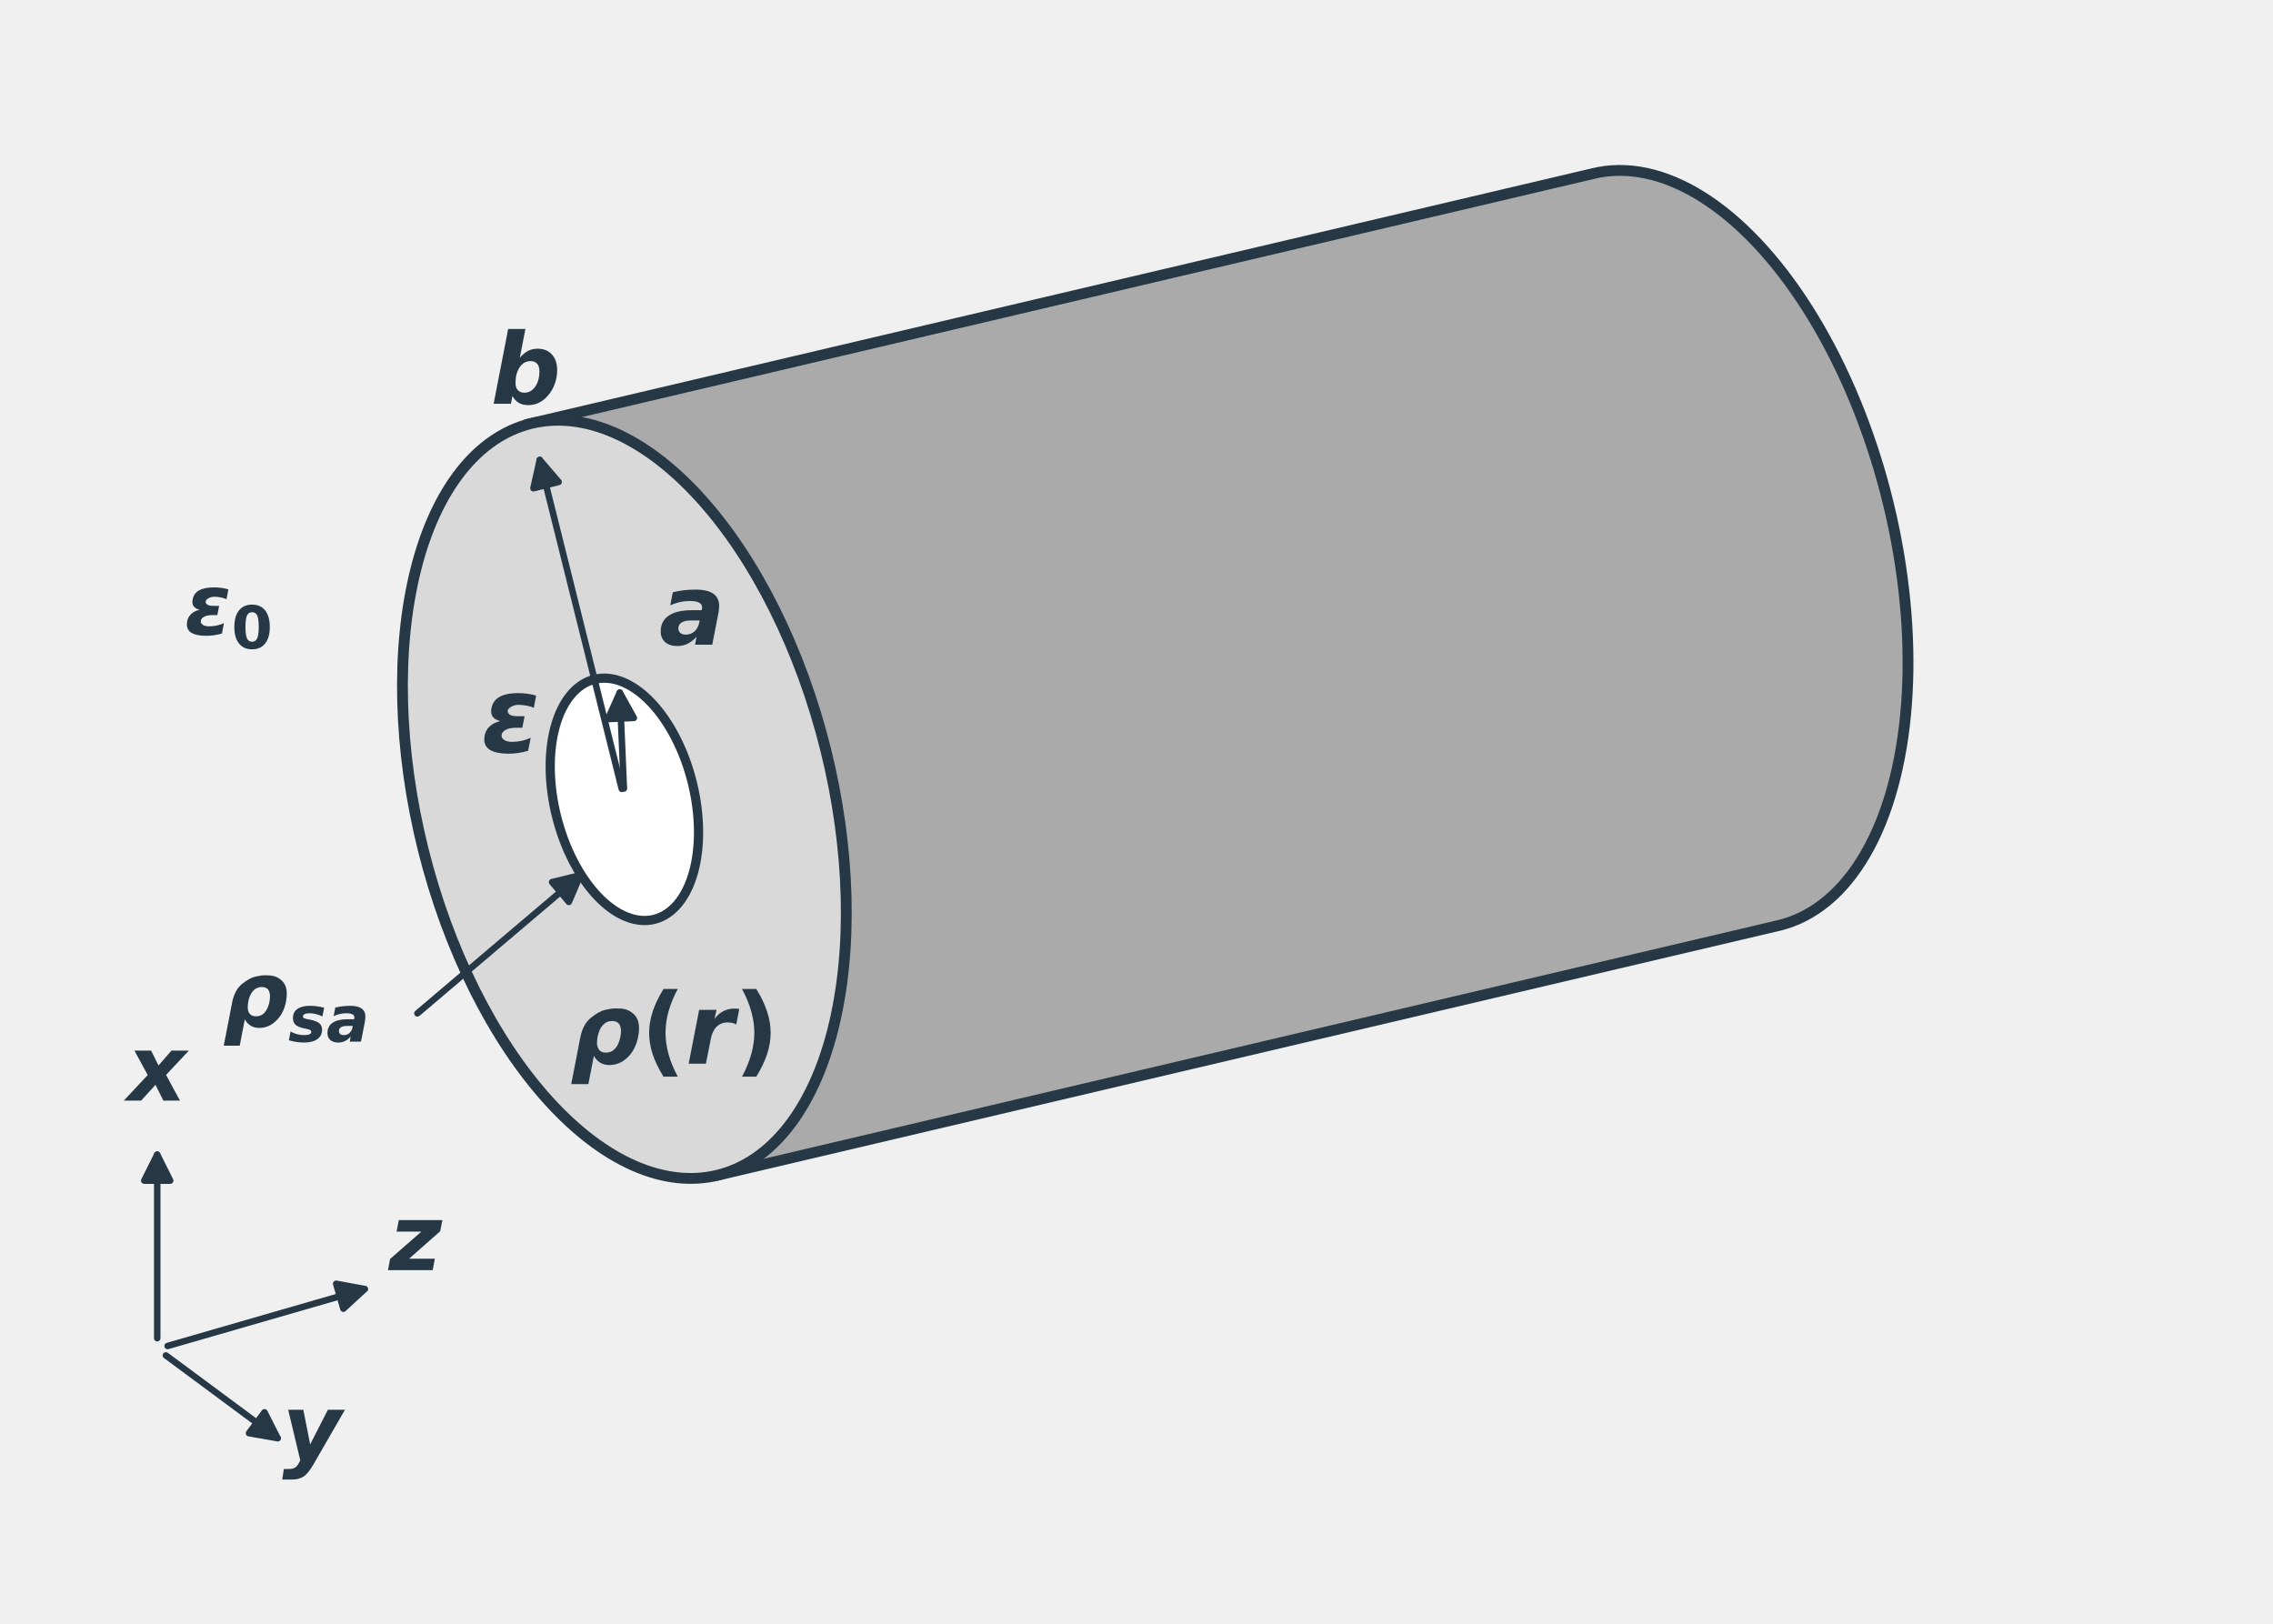
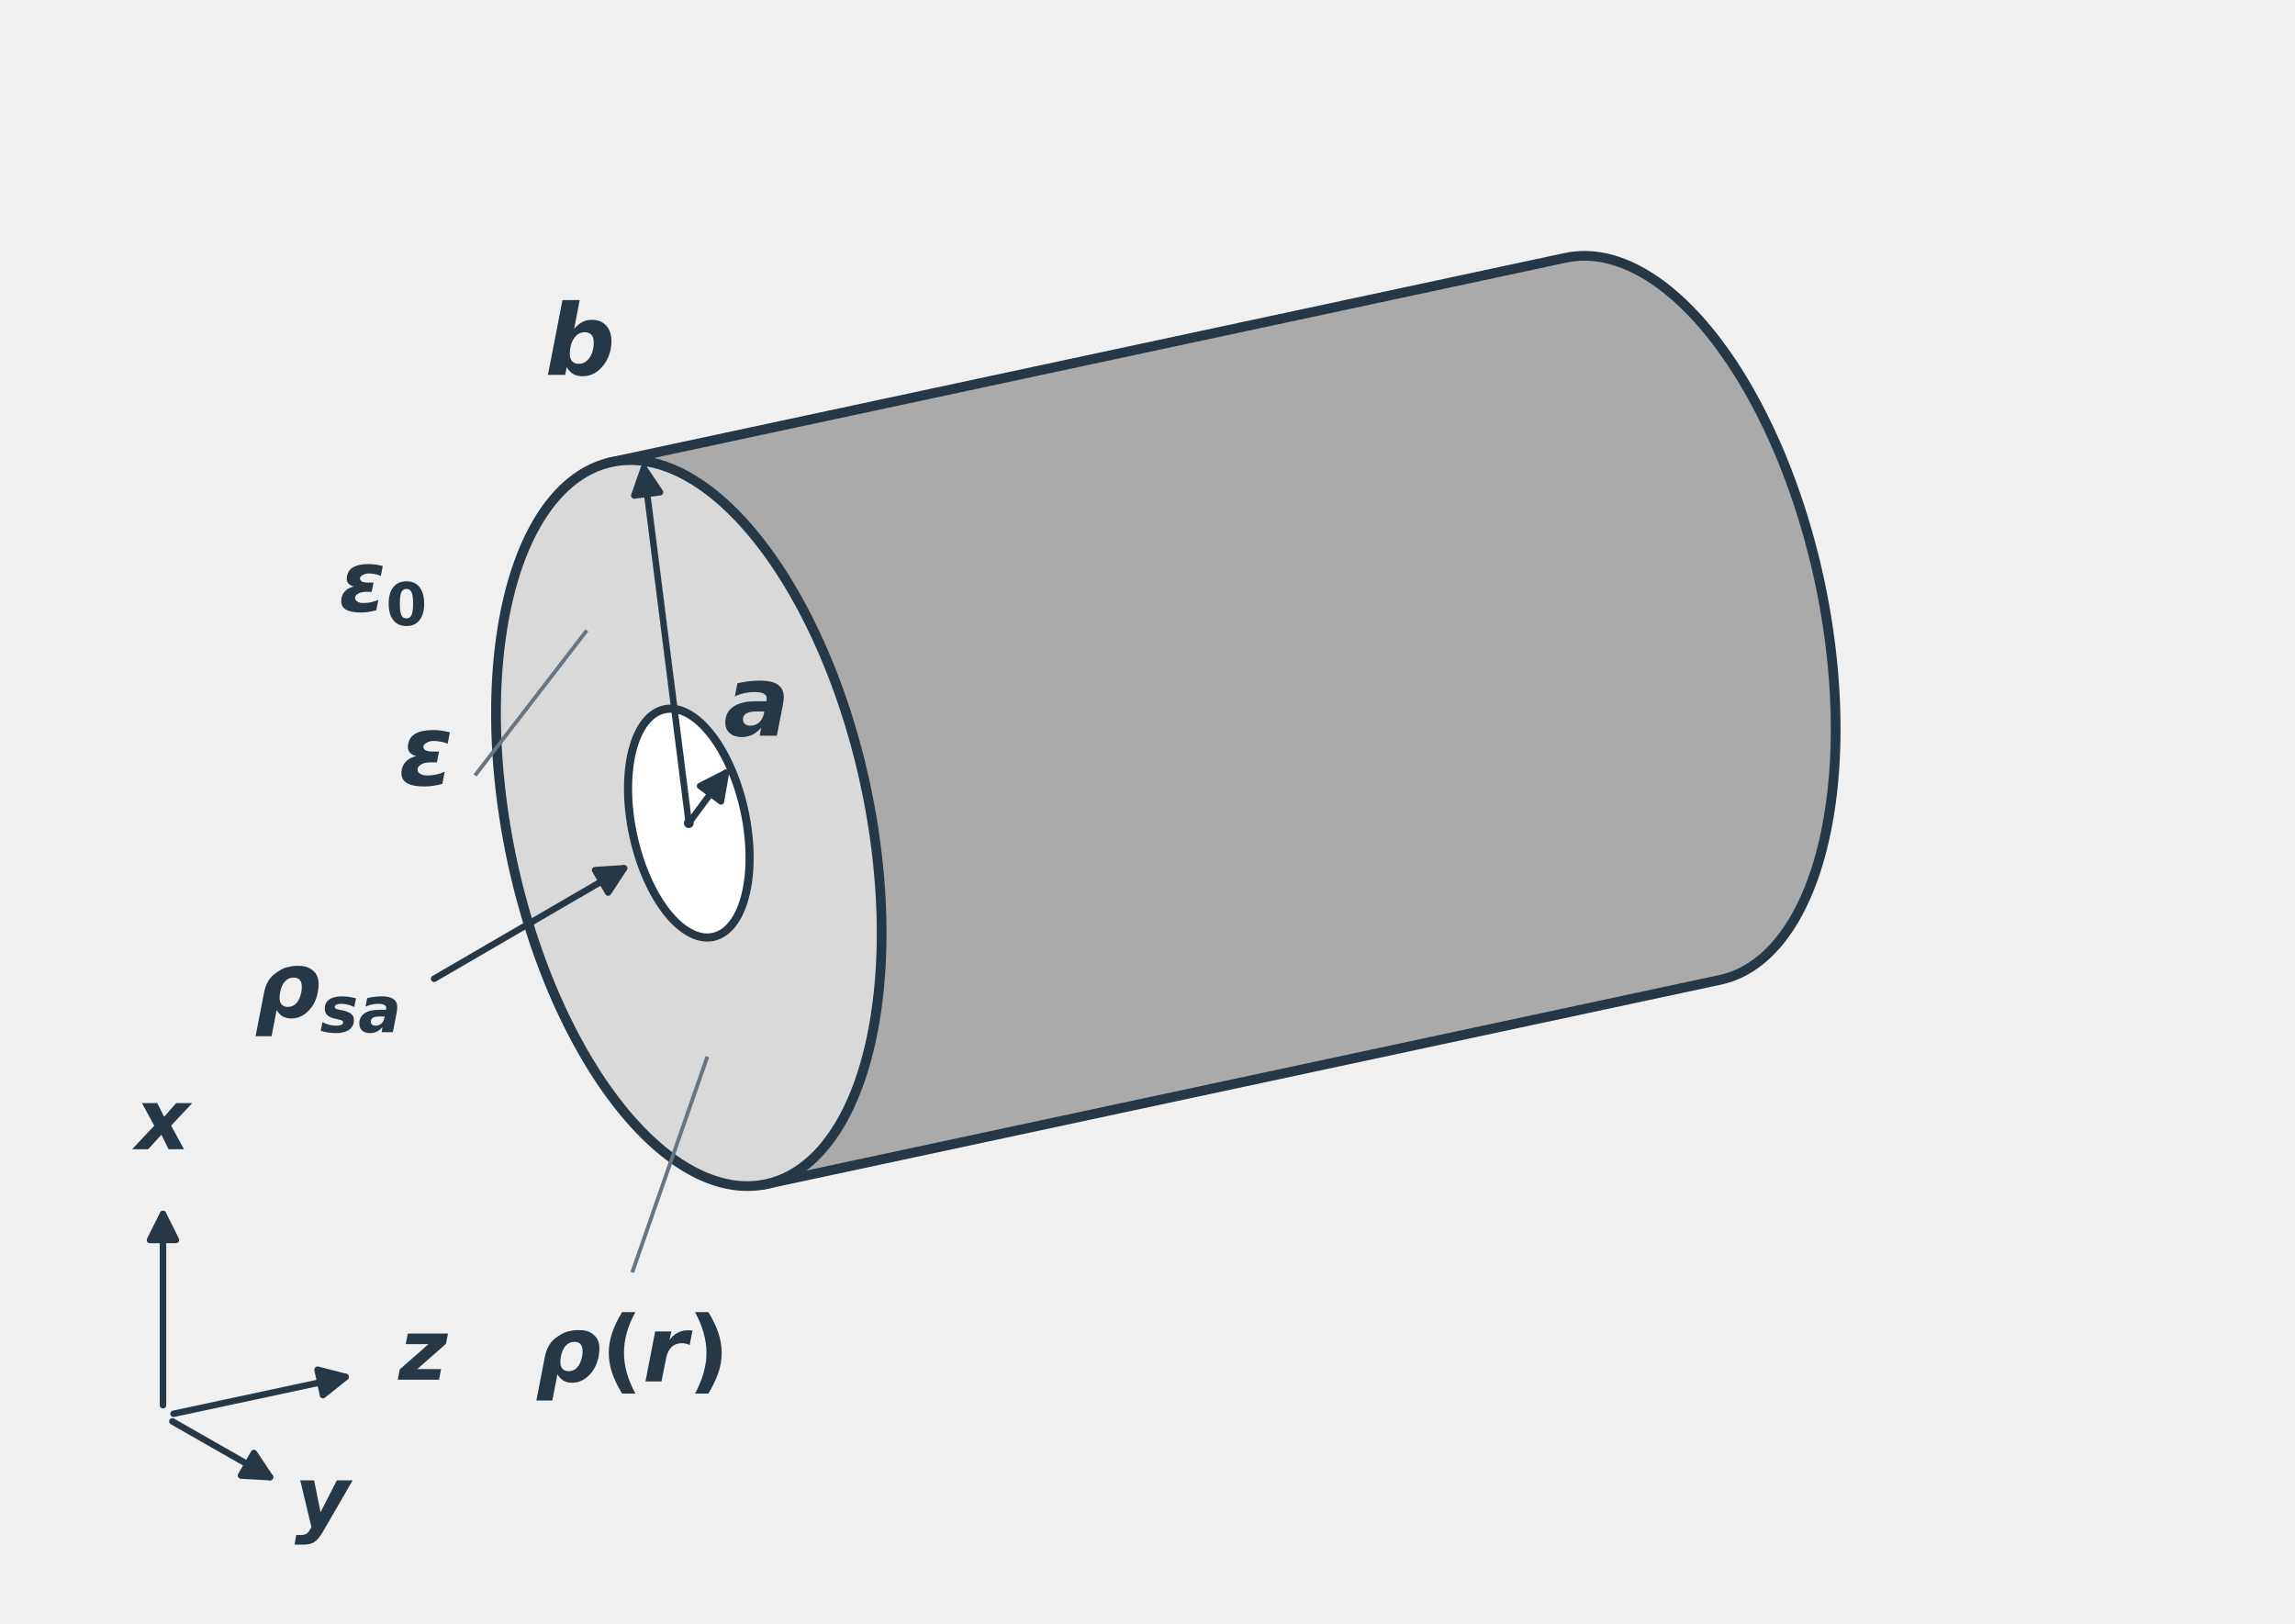
- <svg xmlns="http://www.w3.org/2000/svg" width="420.36pt" height="300.24pt" viewBox="0 0 420.36 300.24" version="1.1">
+ <svg xmlns="http://www.w3.org/2000/svg" width="424.359pt" height="300.24pt" viewBox="0 0 424.359 300.24" version="1.1">
  <defs>
    <style type="text/css">*{stroke-linejoin: round; stroke-linecap: butt}</style>
  </defs>
  <g id="figure_1">
    <g id="patch_1">
-       <path d="M 0 300.24  L 420.36 300.24  L 420.36 0  L 0 0  L 0 300.24  z " style="fill: none" />
+       <path d="M 0 300.24  L 424.359 300.24  L 424.359 0  L 0 0  L 0 300.24  z " style="fill: none" />
    </g>
    <g id="axes_1">
      <g id="patch_2">
-         <path d="M 98.146 78.327  L 294.496 32.127  L 294.496 32.127  L 295.685 31.868  L 296.891 31.679  L 298.111 31.56  L 299.345 31.512  L 300.592 31.534  L 301.851 31.627  L 303.119 31.791  L 304.396 32.024  L 305.68 32.328  L 306.971 32.702  L 308.266 33.145  L 309.565 33.657  L 310.867 34.237  L 312.169 34.885  L 313.471 35.6  L 314.771 36.382  L 316.069 37.23  L 317.362 38.142  L 318.649 39.118  L 319.93 40.157  L 321.202 41.258  L 322.465 42.42  L 323.717 43.641  L 324.958 44.921  L 326.185 46.258  L 327.397 47.651  L 328.594 49.098  L 329.774 50.597  L 330.936 52.148  L 332.079 53.749  L 333.201 55.399  L 334.302 57.094  L 335.38 58.835  L 336.435 60.618  L 337.464 62.443  L 338.468 64.307  L 339.445 66.209  L 340.394 68.147  L 341.314 70.118  L 342.205 72.121  L 343.065 74.153  L 343.894 76.214  L 344.69 78.299  L 345.453 80.409  L 346.183 82.539  L 346.878 84.689  L 347.537 86.856  L 348.161 89.038  L 348.747 91.232  L 349.297 93.437  L 349.809 95.65  L 350.283 97.869  L 350.718 100.092  L 351.114 102.316  L 351.47 104.54  L 351.786 106.76  L 352.062 108.976  L 352.298 111.184  L 352.493 113.383  L 352.647 115.569  L 352.76 117.742  L 352.831 119.898  L 352.861 122.036  L 352.85 124.153  L 352.798 126.248  L 352.704 128.318  L 352.569 130.36  L 352.394 132.374  L 352.177 134.357  L 351.919 136.307  L 351.622 138.223  L 351.284 140.101  L 350.906 141.94  L 350.49 143.739  L 350.034 145.495  L 349.539 147.208  L 349.007 148.874  L 348.437 150.493  L 347.831 152.062  L 347.188 153.581  L 346.51 155.047  L 345.796 156.46  L 345.048 157.817  L 344.267 159.118  L 343.454 160.361  L 342.608 161.545  L 341.732 162.668  L 340.825 163.73  L 339.889 164.729  L 338.925 165.665  L 337.933 166.536  L 336.915 167.342  L 335.872 168.082  L 334.805 168.754  L 333.715 169.36  L 332.602 169.896  L 331.469 170.365  L 330.316 170.764  L 329.144 171.093  L 132.794 217.293  z " clip-path="url(#p7fb25b09af)" style="fill: #aaaaaa; stroke: #263746; stroke-width: 2; stroke-linejoin: miter" />
+         <path d="M 141.656 218.942  L 318.062 181.174  L 318.912 180.968  L 319.752 180.716  L 320.581 180.419  L 321.398 180.077  L 322.204 179.69  L 322.996 179.258  L 323.776 178.781  L 324.541 178.261  L 325.293 177.697  L 326.03 177.089  L 326.751 176.438  L 327.457 175.745  L 328.147 175.01  L 328.819 174.234  L 329.475 173.416  L 330.113 172.558  L 330.733 171.66  L 331.335 170.723  L 331.917 169.747  L 332.481 168.734  L 333.024 167.683  L 333.548 166.595  L 334.051 165.472  L 334.533 164.314  L 334.995 163.122  L 335.435 161.896  L 335.853 160.638  L 336.249 159.348  L 336.623 158.027  L 336.975 156.677  L 337.304 155.297  L 337.609 153.89  L 337.892 152.455  L 338.151 150.995  L 338.387 149.509  L 338.599 147.999  L 338.787 146.466  L 338.951 144.912  L 339.09 143.336  L 339.206 141.74  L 339.298 140.126  L 339.365 138.494  L 339.407 136.846  L 339.426 135.182  L 339.419 133.505  L 339.389 131.814  L 339.334 130.111  L 339.254 128.397  L 339.151 126.674  L 339.023 124.942  L 338.871 123.203  L 338.694 121.459  L 338.494 119.709  L 338.27 117.956  L 338.023 116.2  L 337.752 114.443  L 337.457 112.686  L 337.14 110.93  L 336.8 109.177  L 336.437 107.427  L 336.052 105.682  L 335.644 103.943  L 335.215 102.211  L 334.764 100.488  L 334.292 98.774  L 333.799 97.071  L 333.285 95.379  L 332.752 93.701  L 332.198 92.037  L 331.625 90.388  L 331.033 88.756  L 330.422 87.141  L 329.793 85.546  L 329.146 83.969  L 328.481 82.414  L 327.8 80.881  L 327.102 79.37  L 326.388 77.884  L 325.659 76.423  L 324.915 74.988  L 324.156 73.579  L 323.383 72.199  L 322.597 70.848  L 321.798 69.526  L 320.986 68.236  L 320.163 66.977  L 319.329 65.75  L 318.483 64.557  L 317.628 63.398  L 316.763 62.274  L 315.89 61.186  L 315.008 60.134  L 314.118 59.119  L 313.221 58.143  L 312.318 57.205  L 311.409 56.306  L 310.495 55.447  L 309.576 54.628  L 308.653 53.85  L 307.727 53.114  L 306.798 52.42  L 305.867 51.768  L 304.934 51.16  L 304.001 50.594  L 303.068 50.073  L 302.135 49.595  L 301.203 49.162  L 300.273 48.774  L 299.345 48.43  L 298.42 48.132  L 297.5 47.88  L 296.583 47.672  L 295.671 47.511  L 294.765 47.396  L 293.865 47.326  L 292.972 47.302  L 292.086 47.325  L 291.208 47.393  L 290.339 47.508  L 289.479 47.668  L 113.073 85.436  z " clip-path="url(#peeaa429777)" style="fill: #aaaaaa; stroke: #263746; stroke-width: 1.8; stroke-linejoin: miter" />
      </g>
      <g id="patch_3">
-         <path d="M 29.076 247.451  Q 29.076 229.814 29.076 213.519  " clip-path="url(#p7fb25b09af)" style="fill: none; stroke: #263746; stroke-width: 1.2; stroke-linecap: round" />
-         <path d="M 26.676 218.319  L 29.076 213.519  L 31.476 218.319  z " clip-path="url(#p7fb25b09af)" style="fill: #263746; stroke: #263746; stroke-width: 1.2; stroke-linecap: round" />
+         <path d="M 30.138 259.825  Q 30.138 241.475 30.138 224.466  " clip-path="url(#peeaa429777)" style="fill: none; stroke: #263746; stroke-width: 1.2; stroke-linecap: round" />
+         <path d="M 27.738 229.266  L 30.138 224.466  L 32.538 229.266  z " clip-path="url(#peeaa429777)" style="fill: #263746; stroke: #263746; stroke-width: 1.2; stroke-linecap: round" />
      </g>
      <g id="patch_4">
-         <path d="M 30.681 250.639  Q 41.55 258.69 51.342 265.943  " clip-path="url(#p7fb25b09af)" style="fill: none; stroke: #263746; stroke-width: 1.2; stroke-linecap: round" />
-         <path d="M 48.913 261.157  L 51.342 265.943  L 46.056 265.015  z " clip-path="url(#p7fb25b09af)" style="fill: #263746; stroke: #263746; stroke-width: 1.2; stroke-linecap: round" />
+         <path d="M 31.875 262.819  Q 41.483 268.302 49.926 273.12  " clip-path="url(#peeaa429777)" style="fill: none; stroke: #263746; stroke-width: 1.2; stroke-linecap: round" />
+         <path d="M 46.947 268.657  L 49.926 273.12  L 44.568 272.826  z " clip-path="url(#peeaa429777)" style="fill: #263746; stroke: #263746; stroke-width: 1.2; stroke-linecap: round" />
      </g>
      <g id="patch_5">
-         <path d="M 30.997 248.895  Q 49.867 243.444 67.448 238.365  " clip-path="url(#p7fb25b09af)" style="fill: none; stroke: #263746; stroke-width: 1.2; stroke-linecap: round" />
-         <path d="M 62.17 237.391  L 67.448 238.365  L 63.502 242.003  z " clip-path="url(#p7fb25b09af)" style="fill: #263746; stroke: #263746; stroke-width: 1.2; stroke-linecap: round" />
+         <path d="M 32.096 261.408  Q 48.661 257.862 63.914 254.596  " clip-path="url(#peeaa429777)" style="fill: none; stroke: #263746; stroke-width: 1.2; stroke-linecap: round" />
+         <path d="M 58.718 253.254  L 63.914 254.596  L 59.723 257.948  z " clip-path="url(#peeaa429777)" style="fill: #263746; stroke: #263746; stroke-width: 1.2; stroke-linecap: round" />
      </g>
      <g id="patch_6">
-         <path d="M 132.794 217.293  C 142.661 214.833 150.301 205.152 154.029 190.382  C 157.758 175.613 157.271 156.96 152.677 138.533  C 148.083 120.106 139.755 103.409 129.529 92.119  C 119.303 80.828 108.013 75.867 98.146 78.327  C 88.279 80.787 80.639 90.468 76.911 105.238  C 73.182 120.007 73.669 138.66 78.263 157.087  C 82.857 175.514 91.185 192.211 101.411 203.501  C 111.637 214.792 122.927 219.753 132.794 217.293  z " clip-path="url(#p7fb25b09af)" style="fill: #d9d9d9; stroke: #263746; stroke-width: 2; stroke-linejoin: miter" />
+         <path d="M 127.365 88.229  L 128.298 88.784  L 129.231 89.382  L 130.162 90.023  L 131.092 90.707  L 132.019 91.432  L 132.943 92.2  L 133.863 93.008  L 134.778 93.858  L 135.689 94.747  L 136.593 95.675  L 137.492 96.642  L 138.383 97.648  L 139.267 98.69  L 140.143 99.77  L 141.01 100.885  L 141.867 102.035  L 142.715 103.22  L 143.552 104.438  L 144.378 105.689  L 145.193 106.972  L 145.995 108.286  L 146.784 109.63  L 147.561 111.003  L 148.323 112.405  L 149.071 113.834  L 149.804 115.289  L 150.521 116.769  L 151.223 118.273  L 151.909 119.801  L 152.577 121.351  L 153.229 122.922  L 153.862 124.513  L 154.478 126.123  L 155.075 127.751  L 155.653 129.396  L 156.211 131.056  L 156.75 132.731  L 157.268 134.419  L 157.767 136.12  L 158.244 137.831  L 158.7 139.552  L 159.134 141.282  L 159.547 143.02  L 159.938 144.763  L 160.307 146.512  L 160.653 148.265  L 160.976 150.02  L 161.276 151.777  L 161.552 153.534  L 161.806 155.29  L 162.036 157.044  L 162.242 158.794  L 162.424 160.541  L 162.582 162.281  L 162.716 164.015  L 162.825 165.74  L 162.911 167.456  L 162.972 169.162  L 163.009 170.856  L 163.021 172.537  L 163.009 174.204  L 162.972 175.857  L 162.911 177.493  L 162.825 179.111  L 162.716 180.711  L 162.582 182.292  L 162.424 183.852  L 162.242 185.39  L 162.036 186.906  L 161.806 188.398  L 161.552 189.865  L 161.276 191.306  L 160.976 192.72  L 160.653 194.107  L 160.307 195.464  L 159.938 196.792  L 159.547 198.09  L 159.134 199.356  L 158.7 200.59  L 158.244 201.791  L 157.767 202.957  L 157.268 204.089  L 156.75 205.185  L 156.211 206.245  L 155.653 207.268  L 155.075 208.253  L 154.478 209.2  L 153.862 210.108  L 153.229 210.976  L 152.577 211.803  L 151.909 212.59  L 151.223 213.336  L 150.521 214.039  L 149.804 214.7  L 149.071 215.318  L 148.323 215.893  L 147.561 216.425  L 146.784 216.912  L 145.995 217.355  L 145.193 217.753  L 144.378 218.107  L 143.552 218.415  L 142.715 218.678  L 141.867 218.895  L 141.01 219.066  L 140.143 219.192  L 139.267 219.272  L 138.383 219.306  L 137.492 219.293  L 136.593 219.235  L 135.689 219.131  L 134.778 218.981  L 133.863 218.785  L 132.943 218.544  L 132.019 218.257  L 131.092 217.925  L 130.162 217.547  L 129.231 217.125  L 128.298 216.659  L 127.365 216.148  L 126.431 215.594  L 125.499 214.995  L 124.567 214.354  L 123.638 213.671  L 122.711 212.945  L 121.787 212.177  L 120.867 211.369  L 119.951 210.52  L 119.041 209.631  L 118.136 208.702  L 117.238 207.735  L 116.346 206.73  L 115.463 205.687  L 114.587 204.608  L 113.72 203.492  L 112.862 202.342  L 112.014 201.157  L 111.177 199.939  L 110.351 198.688  L 109.537 197.405  L 108.735 196.091  L 107.945 194.747  L 107.169 193.374  L 106.407 191.972  L 105.659 190.544  L 104.926 189.089  L 104.208 187.609  L 103.506 186.104  L 102.821 184.576  L 102.152 183.026  L 101.501 181.455  L 100.867 179.864  L 100.252 178.254  L 99.655 176.626  L 99.077 174.981  L 98.518 173.321  L 97.98 171.646  L 97.461 169.958  L 96.963 168.257  L 96.486 166.546  L 96.03 164.825  L 95.595 163.095  L 95.182 161.358  L 94.791 159.614  L 94.423 157.865  L 94.077 156.113  L 93.754 154.357  L 93.454 152.601  L 93.177 150.844  L 92.924 149.088  L 92.694 147.334  L 92.488 145.583  L 92.306 143.837  L 92.148 142.096  L 92.014 140.363  L 91.904 138.637  L 91.819 136.921  L 91.758 135.216  L 91.721 133.521  L 91.709 131.84  L 91.721 130.173  L 91.758 128.521  L 91.819 126.885  L 91.904 125.266  L 92.014 123.666  L 92.148 122.085  L 92.306 120.525  L 92.488 118.987  L 92.694 117.471  L 92.924 115.98  L 93.177 114.513  L 93.454 113.072  L 93.754 111.657  L 94.077 110.271  L 94.423 108.913  L 94.791 107.585  L 95.182 106.287  L 95.595 105.021  L 96.03 103.787  L 96.486 102.587  L 96.963 101.42  L 97.461 100.288  L 97.98 99.192  L 98.518 98.132  L 99.077 97.109  L 99.655 96.124  L 100.252 95.177  L 100.867 94.27  L 101.501 93.402  L 102.152 92.574  L 102.821 91.787  L 103.506 91.042  L 104.208 90.338  L 104.926 89.677  L 105.659 89.059  L 106.407 88.484  L 107.169 87.953  L 107.945 87.465  L 108.735 87.022  L 109.537 86.624  L 110.351 86.271  L 111.177 85.962  L 112.014 85.7  L 112.862 85.482  L 113.72 85.311  L 114.587 85.185  L 115.463 85.105  L 116.346 85.072  L 117.238 85.084  L 118.136 85.142  L 119.041 85.246  L 119.951 85.396  L 120.867 85.592  L 121.787 85.833  L 122.711 86.12  L 123.638 86.453  L 124.567 86.83  L 125.499 87.252  L 126.431 87.718  L 127.365 88.229  z " clip-path="url(#peeaa429777)" style="fill: #d9d9d9; stroke: #263746; stroke-width: 1.8; stroke-linejoin: miter" />
      </g>
      <g id="patch_7">
-         <path d="M 121.003 170  C 124.331 169.17 126.941 166.036 128.258 161.288  C 129.574 156.54 129.489 150.565 128.022 144.68  C 126.555 138.796 123.825 133.481 120.433 129.907  C 117.042 126.332 113.266 124.79 109.937 125.62  C 106.609 126.45 103.999 129.584 102.682 134.332  C 101.366 139.08 101.451 145.055 102.918 150.94  C 104.385 156.824 107.115 162.139 110.507 165.713  C 113.898 169.288 117.674 170.83 121.003 170  z " clip-path="url(#p7fb25b09af)" style="fill: #ffffff; stroke: #263746; stroke-width: 1.7; stroke-linejoin: miter" />
+         <path d="M 127.365 132.032  L 127.659 132.207  L 127.953 132.395  L 128.246 132.597  L 128.539 132.812  L 128.832 133.041  L 129.123 133.283  L 129.413 133.538  L 129.701 133.806  L 129.988 134.086  L 130.273 134.378  L 130.556 134.683  L 130.837 135  L 131.116 135.329  L 131.392 135.669  L 131.665 136.02  L 131.935 136.383  L 132.202 136.756  L 132.466 137.14  L 132.727 137.534  L 132.983 137.939  L 133.236 138.353  L 133.485 138.776  L 133.73 139.209  L 133.97 139.651  L 134.205 140.101  L 134.436 140.56  L 134.663 141.026  L 134.884 141.5  L 135.1 141.982  L 135.311 142.47  L 135.516 142.965  L 135.716 143.467  L 135.909 143.974  L 136.098 144.487  L 136.28 145.006  L 136.456 145.529  L 136.626 146.057  L 136.789 146.589  L 136.946 147.125  L 137.096 147.664  L 137.24 148.206  L 137.377 148.751  L 137.507 149.299  L 137.63 149.849  L 137.746 150.4  L 137.855 150.952  L 137.957 151.505  L 138.052 152.059  L 138.139 152.613  L 138.219 153.166  L 138.291 153.719  L 138.356 154.27  L 138.414 154.821  L 138.463 155.369  L 138.506 155.916  L 138.54 156.459  L 138.567 157  L 138.586 157.538  L 138.598 158.072  L 138.602 158.601  L 138.598 159.127  L 138.586 159.648  L 138.567 160.163  L 138.54 160.673  L 138.506 161.178  L 138.463 161.676  L 138.414 162.167  L 138.356 162.652  L 138.291 163.13  L 138.219 163.6  L 138.139 164.062  L 138.052 164.516  L 137.957 164.962  L 137.855 165.399  L 137.746 165.827  L 137.63 166.246  L 137.507 166.655  L 137.377 167.054  L 137.24 167.442  L 137.096 167.821  L 136.946 168.188  L 136.789 168.545  L 136.626 168.891  L 136.456 169.225  L 136.28 169.547  L 136.098 169.858  L 135.909 170.156  L 135.716 170.442  L 135.516 170.715  L 135.311 170.976  L 135.1 171.224  L 134.884 171.459  L 134.663 171.681  L 134.436 171.889  L 134.205 172.084  L 133.97 172.265  L 133.73 172.433  L 133.485 172.586  L 133.236 172.726  L 132.983 172.851  L 132.727 172.963  L 132.466 173.06  L 132.202 173.143  L 131.935 173.211  L 131.665 173.265  L 131.392 173.305  L 131.116 173.33  L 130.837 173.341  L 130.556 173.337  L 130.273 173.318  L 129.988 173.286  L 129.701 173.238  L 129.413 173.177  L 129.123 173.101  L 128.832 173.01  L 128.539 172.905  L 128.246 172.787  L 127.953 172.654  L 127.659 172.507  L 127.365 172.346  L 127.071 172.171  L 126.777 171.982  L 126.483 171.78  L 126.19 171.565  L 125.898 171.336  L 125.607 171.094  L 125.317 170.839  L 125.028 170.572  L 124.742 170.292  L 124.456 169.999  L 124.173 169.694  L 123.892 169.377  L 123.614 169.049  L 123.338 168.709  L 123.065 168.357  L 122.794 167.995  L 122.527 167.621  L 122.263 167.237  L 122.003 166.843  L 121.746 166.439  L 121.493 166.025  L 121.245 165.601  L 121 165.168  L 120.76 164.727  L 120.524 164.276  L 120.293 163.818  L 120.067 163.351  L 119.846 162.877  L 119.63 162.396  L 119.419 161.907  L 119.214 161.412  L 119.014 160.911  L 118.82 160.403  L 118.632 159.89  L 118.45 159.372  L 118.274 158.848  L 118.104 158.321  L 117.941 157.789  L 117.784 157.253  L 117.633 156.713  L 117.489 156.171  L 117.353 155.626  L 117.222 155.078  L 117.099 154.529  L 116.983 153.978  L 116.874 153.425  L 116.772 152.872  L 116.678 152.319  L 116.59 151.765  L 116.511 151.211  L 116.438 150.659  L 116.373 150.107  L 116.316 149.557  L 116.266 149.008  L 116.224 148.462  L 116.189 147.918  L 116.162 147.377  L 116.143 146.84  L 116.132 146.306  L 116.128 145.776  L 116.132 145.25  L 116.143 144.73  L 116.162 144.214  L 116.189 143.704  L 116.224 143.2  L 116.266 142.702  L 116.316 142.21  L 116.373 141.725  L 116.438 141.247  L 116.511 140.777  L 116.59 140.315  L 116.678 139.861  L 116.772 139.415  L 116.874 138.978  L 116.983 138.55  L 117.099 138.132  L 117.222 137.723  L 117.353 137.324  L 117.489 136.935  L 117.633 136.557  L 117.784 136.189  L 117.941 135.832  L 118.104 135.487  L 118.274 135.153  L 118.45 134.83  L 118.632 134.52  L 118.82 134.221  L 119.014 133.935  L 119.214 133.662  L 119.419 133.401  L 119.63 133.153  L 119.846 132.918  L 120.067 132.696  L 120.293 132.488  L 120.524 132.293  L 120.76 132.112  L 121 131.945  L 121.245 131.791  L 121.493 131.651  L 121.746 131.526  L 122.003 131.414  L 122.263 131.317  L 122.527 131.235  L 122.794 131.166  L 123.065 131.112  L 123.338 131.072  L 123.614 131.047  L 123.892 131.037  L 124.173 131.04  L 124.456 131.059  L 124.742 131.092  L 125.028 131.139  L 125.317 131.201  L 125.607 131.277  L 125.898 131.367  L 126.19 131.472  L 126.483 131.591  L 126.777 131.724  L 127.071 131.871  L 127.365 132.032  z " clip-path="url(#peeaa429777)" style="fill: #ffffff; stroke: #263746; stroke-width: 1.5; stroke-linejoin: miter" />
      </g>
      <g id="patch_8">
-         <path d="M 114.987 145.872  Q 107.242 114.808 99.821 85.047  " clip-path="url(#p7fb25b09af)" style="fill: none; stroke: #263746; stroke-width: 1.2; stroke-linecap: round" />
-         <path d="M 98.654 90.285  L 99.821 85.047  L 103.311 89.123  z " clip-path="url(#p7fb25b09af)" style="fill: #263746; stroke: #263746; stroke-width: 1.2; stroke-linecap: round" />
+         <path d="M 127.365 152.189  Q 123.127 118.707 119.058 86.557  " clip-path="url(#peeaa429777)" style="fill: none; stroke: #263746; stroke-width: 1.2; stroke-linecap: round" />
+         <path d="M 117.279 91.62  L 119.058 86.557  L 122.041 91.017  z " clip-path="url(#peeaa429777)" style="fill: #263746; stroke: #263746; stroke-width: 1.2; stroke-linecap: round" />
      </g>
      <g id="patch_9">
-         <path d="M 115.384 145.812  Q 114.973 136.269 114.62 128.067  " clip-path="url(#p7fb25b09af)" style="fill: none; stroke: #263746; stroke-width: 1.2; stroke-linecap: round" />
-         <path d="M 112.429 132.966  L 114.62 128.067  L 117.224 132.759  z " clip-path="url(#p7fb25b09af)" style="fill: #263746; stroke: #263746; stroke-width: 1.2; stroke-linecap: round" />
+         <path d="M 127.365 152.189  Q 131.195 147 134.228 142.891  " clip-path="url(#peeaa429777)" style="fill: none; stroke: #263746; stroke-width: 1.2; stroke-linecap: round" />
+         <path d="M 129.446 145.327  L 134.228 142.891  L 133.308 148.178  z " clip-path="url(#peeaa429777)" style="fill: #263746; stroke: #263746; stroke-width: 1.2; stroke-linecap: round" />
+       </g>
+       <g id="line2d_1">
+         <path d="M 88.06 143.087  L 108.293 116.84  " clip-path="url(#peeaa429777)" style="fill: none; stroke: #667581; stroke-width: 0.7; stroke-linecap: square" />
      </g>
      <g id="patch_10">
-         <path d="M 77.191 187.39  Q 92.763 174.184 107.311 161.845  " clip-path="url(#p7fb25b09af)" style="fill: none; stroke: #263746; stroke-width: 1.2; stroke-linecap: round" />
-         <path d="M 102.098 163.12  L 107.311 161.845  L 105.203 166.78  z " clip-path="url(#p7fb25b09af)" style="fill: #263746; stroke: #263746; stroke-width: 1.2; stroke-linecap: round" />
+         <path d="M 80.274 180.972  Q 98.413 170.421 115.392 160.546  " clip-path="url(#peeaa429777)" style="fill: none; stroke: #263746; stroke-width: 1.2; stroke-linecap: round" />
+         <path d="M 110.036 160.885  L 115.392 160.546  L 112.449 165.034  z " clip-path="url(#peeaa429777)" style="fill: #263746; stroke: #263746; stroke-width: 1.2; stroke-linecap: round" />
+       </g>
+       <g id="line2d_2">
+         <path d="M 130.674 195.714  L 117.021 234.935  " clip-path="url(#peeaa429777)" style="fill: none; stroke: #667581; stroke-width: 0.7; stroke-linecap: square" />
+       </g>
+       <g id="patch_11">
+         <path d="M 127.365 153.099  C 127.606 153.099 127.838 153.003 128.008 152.832  C 128.179 152.662 128.275 152.43 128.275 152.189  C 128.275 151.947 128.179 151.716 128.008 151.545  C 127.838 151.374 127.606 151.278 127.365 151.278  C 127.123 151.278 126.892 151.374 126.721 151.545  C 126.55 151.716 126.455 151.947 126.455 152.189  C 126.455 152.43 126.55 152.662 126.721 152.832  C 126.892 153.003 127.123 153.099 127.365 153.099  z " clip-path="url(#peeaa429777)" style="fill: #263746" />
      </g>
      <g id="text_1">
-         <g style="fill: #263746" transform="translate(90.72777 74.85298)">
+         <g style="fill: #263746" transform="translate(100.7528 69.50378)">
          <text>
            <tspan x="0" y="-0.188" style="font-style: oblique; font-weight: 700; font-size: 18.2px; font-family: 'DejaVu Sans'; fill: #263746">b</tspan>
          </text>
        </g>
      </g>
      <g id="text_2">
-         <g style="fill: #263746" transform="translate(121.8745 120.0253)">
+         <g style="fill: #263746" transform="translate(133.8012 136.8465)">
          <text>
            <tspan x="0" y="-0.812" style="font-style: oblique; font-weight: 700; font-size: 18.2px; font-family: 'DejaVu Sans'; fill: #263746">a</tspan>
          </text>
        </g>
      </g>
      <g id="text_3">
-         <g style="fill: #263746" transform="translate(89.03132 139.1653)">
+         <g style="fill: #263746" transform="translate(73.73099 145.9827)">
          <text>
-             <tspan x="0" y="-0.078" style="font-style: oblique; font-weight: 700; font-size: 19.5px; font-family: 'DejaVu Sans'; fill: #263746">ε</tspan>
+             <tspan x="0" y="-0.812" style="font-style: oblique; font-weight: 700; font-size: 18.2px; font-family: 'DejaVu Sans'; fill: #263746">ε</tspan>
          </text>
        </g>
      </g>
      <g id="text_4">
-         <g style="fill: #263746" transform="translate(34.13972 117.6167)">
+         <g style="fill: #263746" transform="translate(62.67331 113.2979)">
          <text>
            <tspan x="0" y="-0.266" style="font-style: oblique; font-weight: 700; font-size: 15.6px; font-family: 'DejaVu Sans'; fill: #263746">ε</tspan>
            <tspan x="8.68" y="2.294" style="font-weight: 700; font-size: 10.92px; font-family: 'DejaVu Sans'; fill: #263746">0</tspan>
          </text>
        </g>
      </g>
      <g id="text_5">
-         <g style="fill: #263746" transform="translate(41.22572 190.3601)">
+         <g style="fill: #263746" transform="translate(47.1049 188.597)">
          <text>
            <tspan x="0" y="-0.516" style="font-style: oblique; font-weight: 700; font-size: 16.9px; font-family: 'DejaVu Sans'; fill: #263746">ρ</tspan>
            <tspan x="12.091" y="2.255" style="font-style: oblique; font-weight: 700; font-size: 11.83px; font-family: 'DejaVu Sans'; fill: #263746">s</tspan>
            <tspan x="19.128" y="2.255" style="font-style: oblique; font-weight: 700; font-size: 11.83px; font-family: 'DejaVu Sans'; fill: #263746">a</tspan>
          </text>
        </g>
      </g>
      <g id="text_6">
-         <g style="fill: #263746" transform="translate(105.4683 196.8945)">
+         <g style="fill: #263746" transform="translate(99.02299 255.6215)">
          <text>
-             <tspan x="0" y="-0.203" style="font-style: oblique; font-weight: 700; font-size: 18.2px; font-family: 'DejaVu Sans'; fill: #263746">ρ</tspan>
-             <tspan x="21.331" y="-0.203" style="font-style: oblique; font-weight: 700; font-size: 18.2px; font-family: 'DejaVu Sans'; fill: #263746">r</tspan>
-             <tspan x="13.019" y="-0.203" style="font-weight: 700; font-size: 18.2px; font-family: 'DejaVu Sans'; fill: #263746">(</tspan>
-             <tspan x="30.301" y="-0.203" style="font-weight: 700; font-size: 18.2px; font-family: 'DejaVu Sans'; fill: #263746">)</tspan>
+             <tspan x="0" y="-0.188" style="font-style: oblique; font-weight: 700; font-size: 16.9px; font-family: 'DejaVu Sans'; fill: #263746">ρ</tspan>
+             <tspan x="19.81" y="-0.188" style="font-style: oblique; font-weight: 700; font-size: 16.9px; font-family: 'DejaVu Sans'; fill: #263746">r</tspan>
+             <tspan x="12.091" y="-0.188" style="font-weight: 700; font-size: 16.9px; font-family: 'DejaVu Sans'; fill: #263746">(</tspan>
+             <tspan x="28.14" y="-0.188" style="font-weight: 700; font-size: 16.9px; font-family: 'DejaVu Sans'; fill: #263746">)</tspan>
          </text>
        </g>
      </g>
      <g id="text_7">
-         <g style="fill: #263746" transform="translate(23.5835 204.2895)">
+         <g style="fill: #263746" transform="translate(25.06791 212.9679)">
          <text>
-             <tspan x="0" y="-0.766" style="font-style: oblique; font-weight: 700; font-size: 16.9px; font-family: 'DejaVu Sans'; fill: #263746">x</tspan>
+             <tspan x="0" y="-0.469" style="font-style: oblique; font-weight: 700; font-size: 15.6px; font-family: 'DejaVu Sans'; fill: #263746">x</tspan>
          </text>
        </g>
      </g>
      <g id="text_8">
-         <g style="fill: #263746" transform="translate(52.1892 270.702)">
+         <g style="fill: #263746" transform="translate(54.48713 282.7135)">
          <text>
-             <tspan x="0" y="-0.766" style="font-style: oblique; font-weight: 700; font-size: 16.9px; font-family: 'DejaVu Sans'; fill: #263746">y</tspan>
+             <tspan x="0" y="-0.469" style="font-style: oblique; font-weight: 700; font-size: 15.6px; font-family: 'DejaVu Sans'; fill: #263746">y</tspan>
          </text>
        </g>
      </g>
      <g id="text_9">
-         <g style="fill: #263746" transform="translate(71.9075 235.6362)">
+         <g style="fill: #263746" transform="translate(73.69464 255.5692)">
          <text>
-             <tspan x="0" y="-0.766" style="font-style: oblique; font-weight: 700; font-size: 16.9px; font-family: 'DejaVu Sans'; fill: #263746">z</tspan>
+             <tspan x="0" y="-0.469" style="font-style: oblique; font-weight: 700; font-size: 15.6px; font-family: 'DejaVu Sans'; fill: #263746">z</tspan>
          </text>
        </g>
      </g>
    </g>
  </g>
  <defs>
-     <clipPath id="p7fb25b09af">
-       <rect x="11.52" y="11.52" width="397.32" height="277.2" />
+     <clipPath id="peeaa429777">
+       <rect x="11.52" y="11.52" width="401.319" height="277.2" />
    </clipPath>
  </defs>
</svg>
